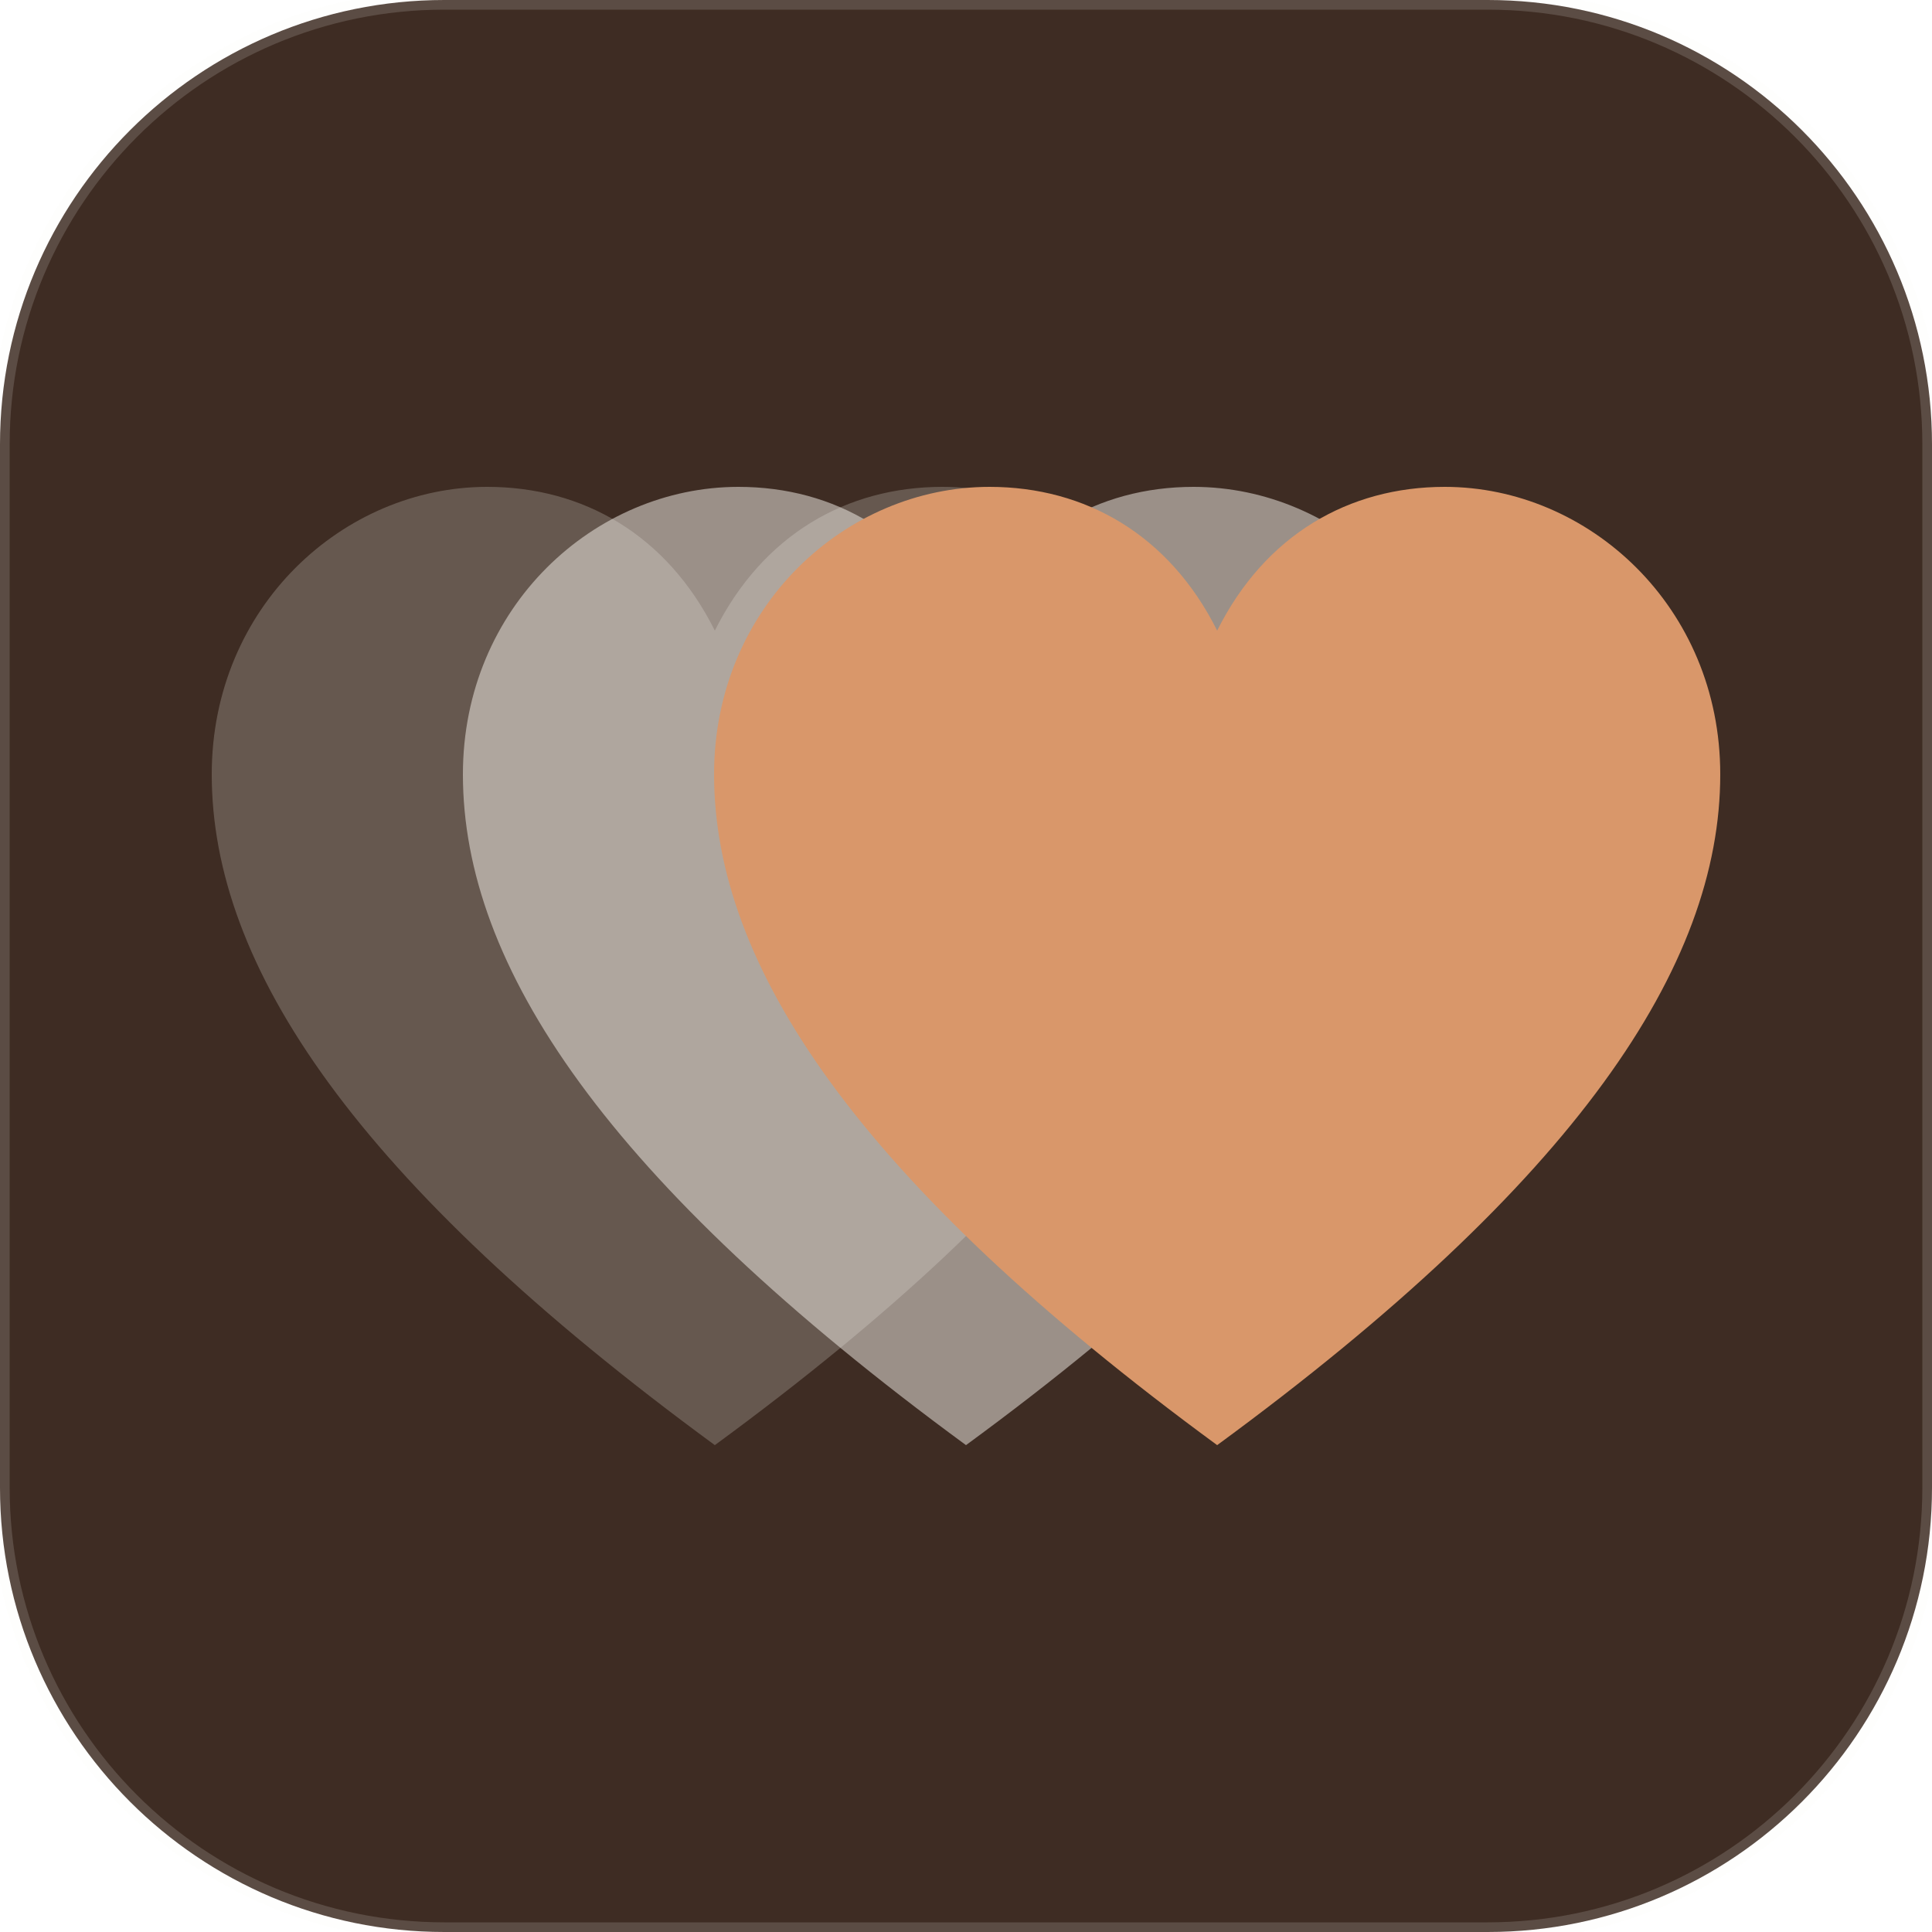
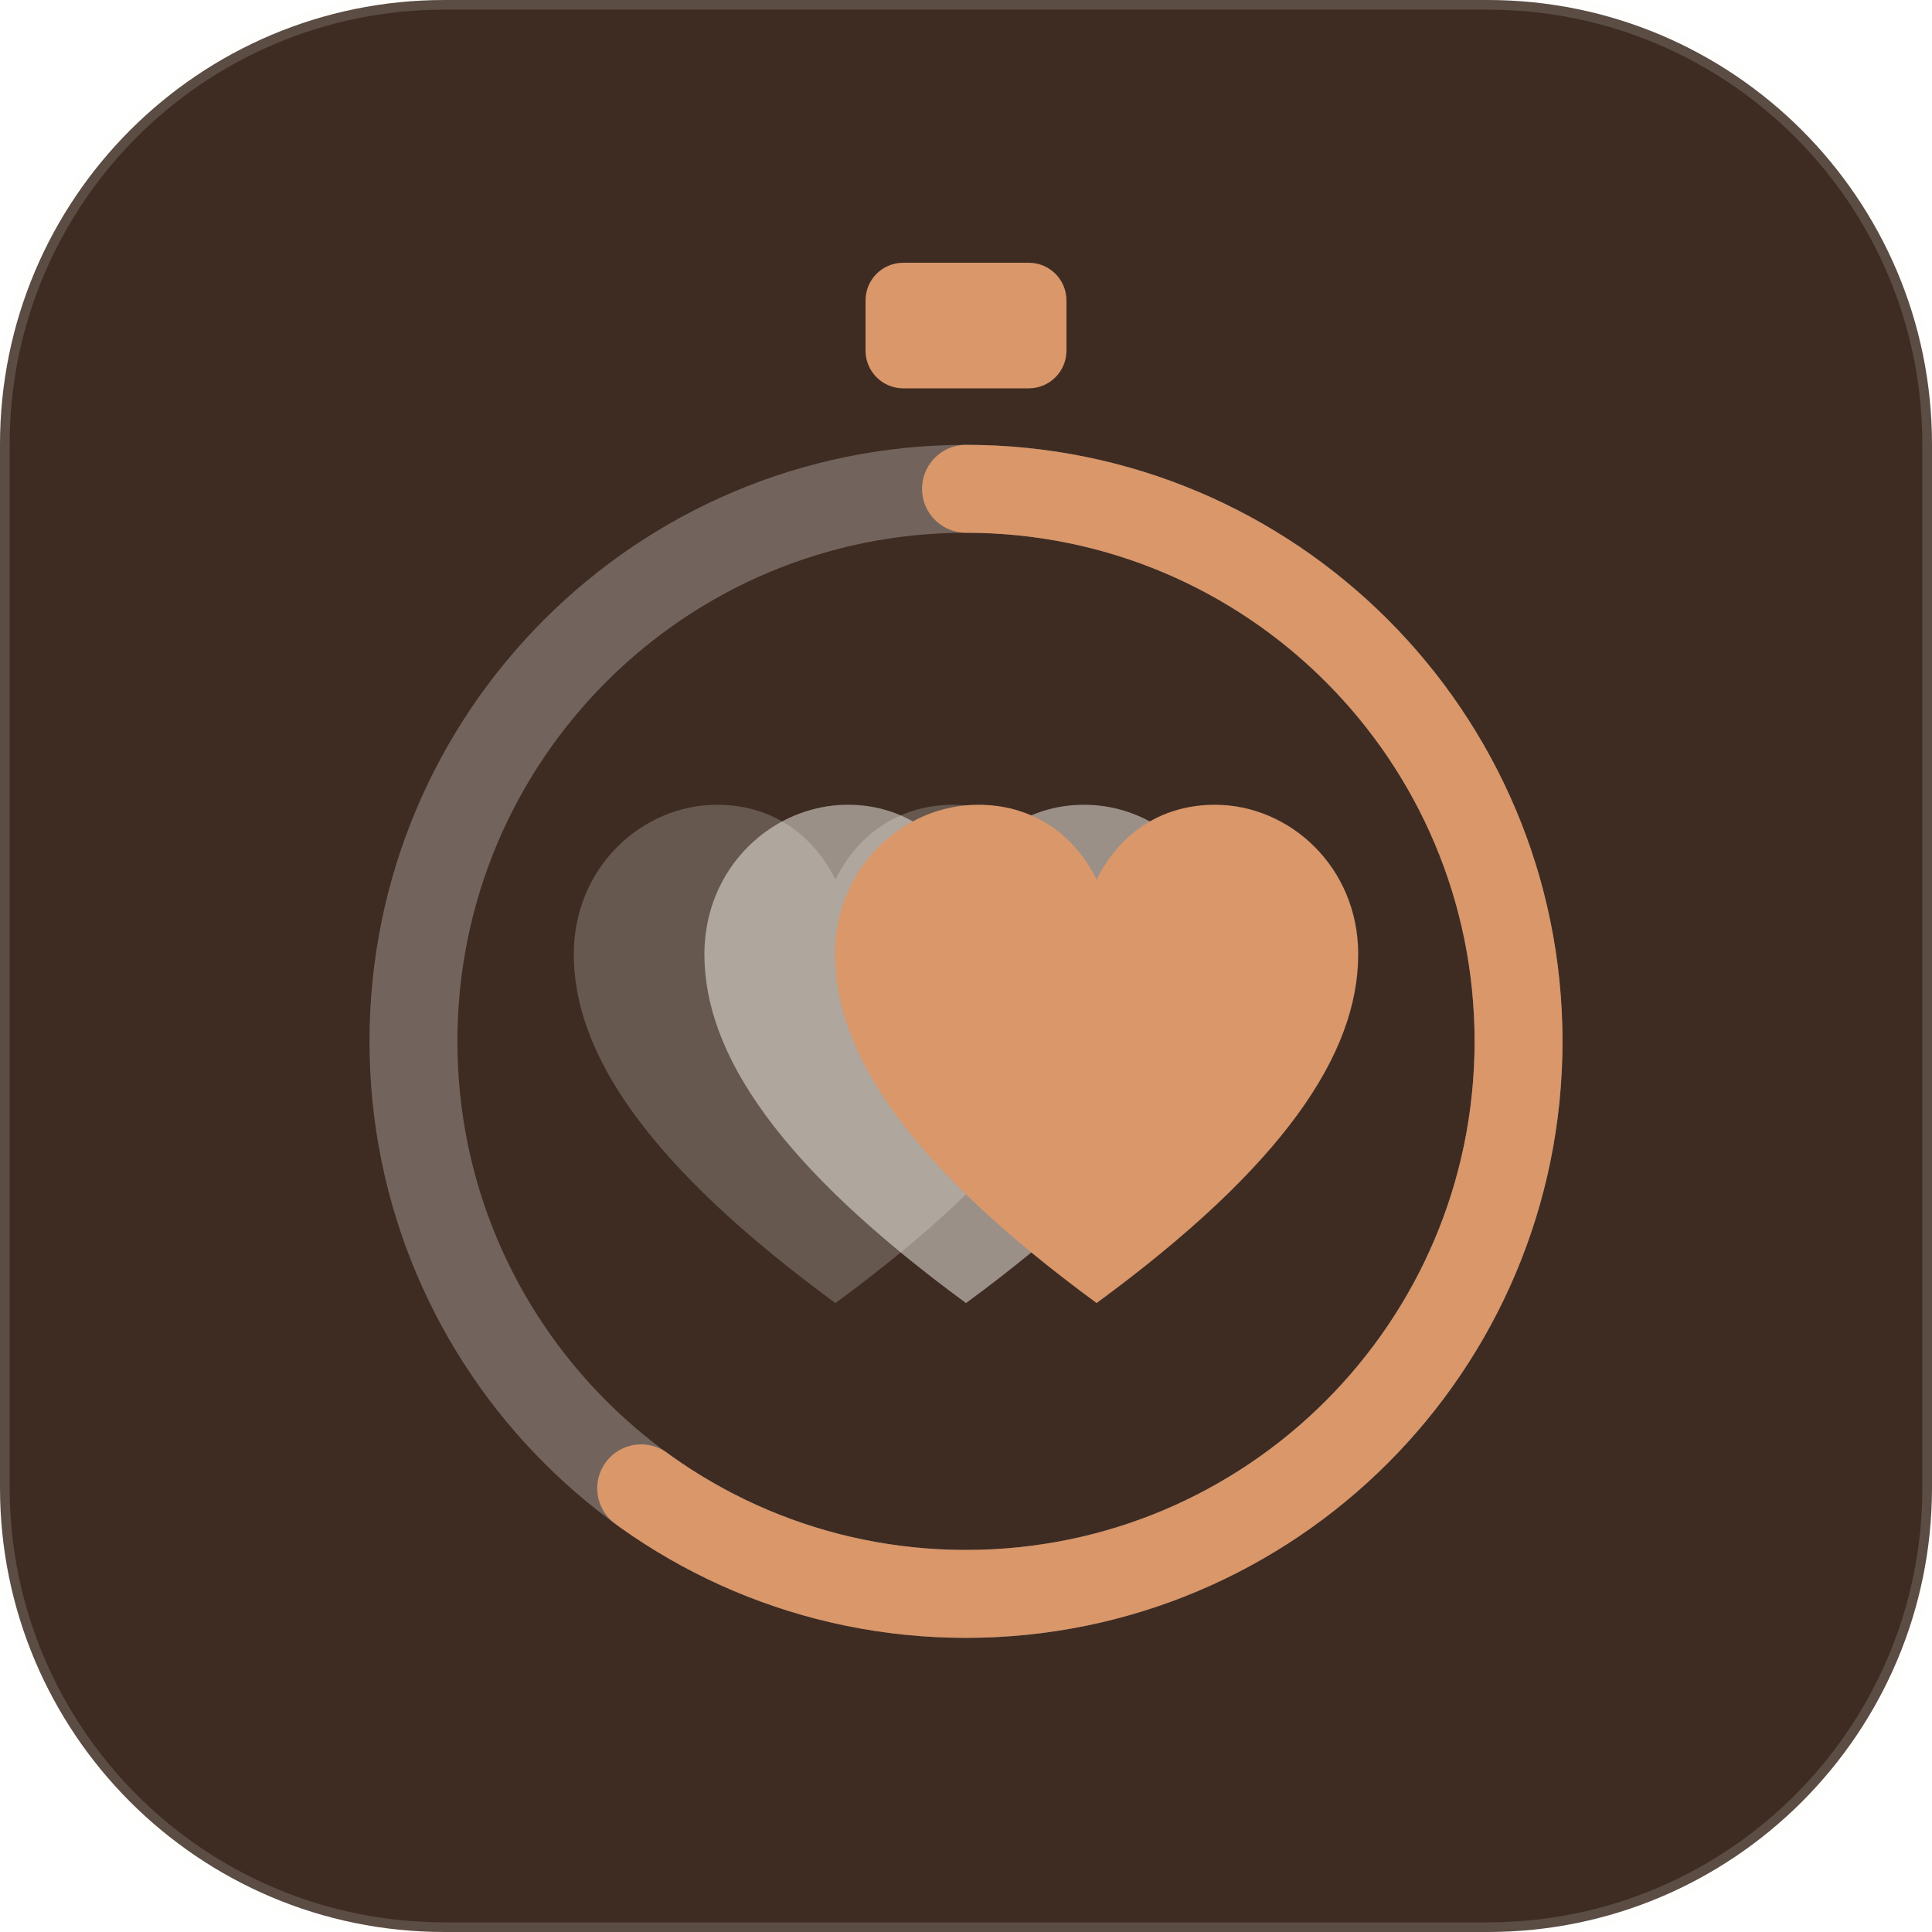
<svg xmlns="http://www.w3.org/2000/svg" viewBox="0 0 100 100" role="img" aria-label="tachyyy">
  <rect width="100" height="100" rx="23" fill="#3e2c23" stroke="rgba(249,245,239,0.16)" stroke-width="1" />
-   <path d="M50 90 C20 68 8 50 8 34 C8 20 19 10 31 10 C39 10 46 14 50 22 C54 14 61 10 69 10 C81 10 92 20 92 34 C92 50 80 68 50 90 Z" transform="translate(6 19) scale(0.62)" fill="#f9f5ef" fill-opacity="0.22" />
-   <path d="M50 90 C20 68 8 50 8 34 C8 20 19 10 31 10 C39 10 46 14 50 22 C54 14 61 10 69 10 C81 10 92 20 92 34 C92 50 80 68 50 90 Z" transform="translate(19 19) scale(0.62)" fill="#f9f5ef" fill-opacity="0.5" />
-   <path d="M50 90 C20 68 8 50 8 34 C8 20 19 10 31 10 C39 10 46 14 50 22 C54 14 61 10 69 10 C81 10 92 20 92 34 C92 50 80 68 50 90 Z" transform="translate(32 19) scale(0.62)" fill="#d9976a" />
+   <g transform="translate(11 11) scale(0.65)">
+     <rect x="52" y="4" width="16" height="10" rx="3" fill="#d9976a" />
+     <circle cx="60" cy="66" r="44" fill="none" stroke="rgba(249,245,239,0.28)" stroke-width="7" />
+     <circle cx="60" cy="66" r="44" fill="none" stroke="#d9976a" stroke-width="7" stroke-linecap="round" stroke-dasharray="165.9 276.5" transform="rotate(-90 60 66)" />
+     <g transform="translate(20 27) scale(0.8)">
+       <path d="M50 90 C20 68 8 50 8 34 C8 20 19 10 31 10 C39 10 46 14 50 22 C54 14 61 10 69 10 C81 10 92 20 92 34 C92 50 80 68 50 90 Z" transform="translate(6 19) scale(0.62)" fill="#f9f5ef" fill-opacity="0.22" />
+       <path d="M50 90 C20 68 8 50 8 34 C8 20 19 10 31 10 C39 10 46 14 50 22 C54 14 61 10 69 10 C81 10 92 20 92 34 C92 50 80 68 50 90 Z" transform="translate(19 19) scale(0.62)" fill="#f9f5ef" fill-opacity="0.5" />
+       <path d="M50 90 C20 68 8 50 8 34 C8 20 19 10 31 10 C39 10 46 14 50 22 C54 14 61 10 69 10 C81 10 92 20 92 34 C92 50 80 68 50 90 Z" transform="translate(32 19) scale(0.62)" fill="#d9976a" />
+     </g>
+   </g>
</svg>
